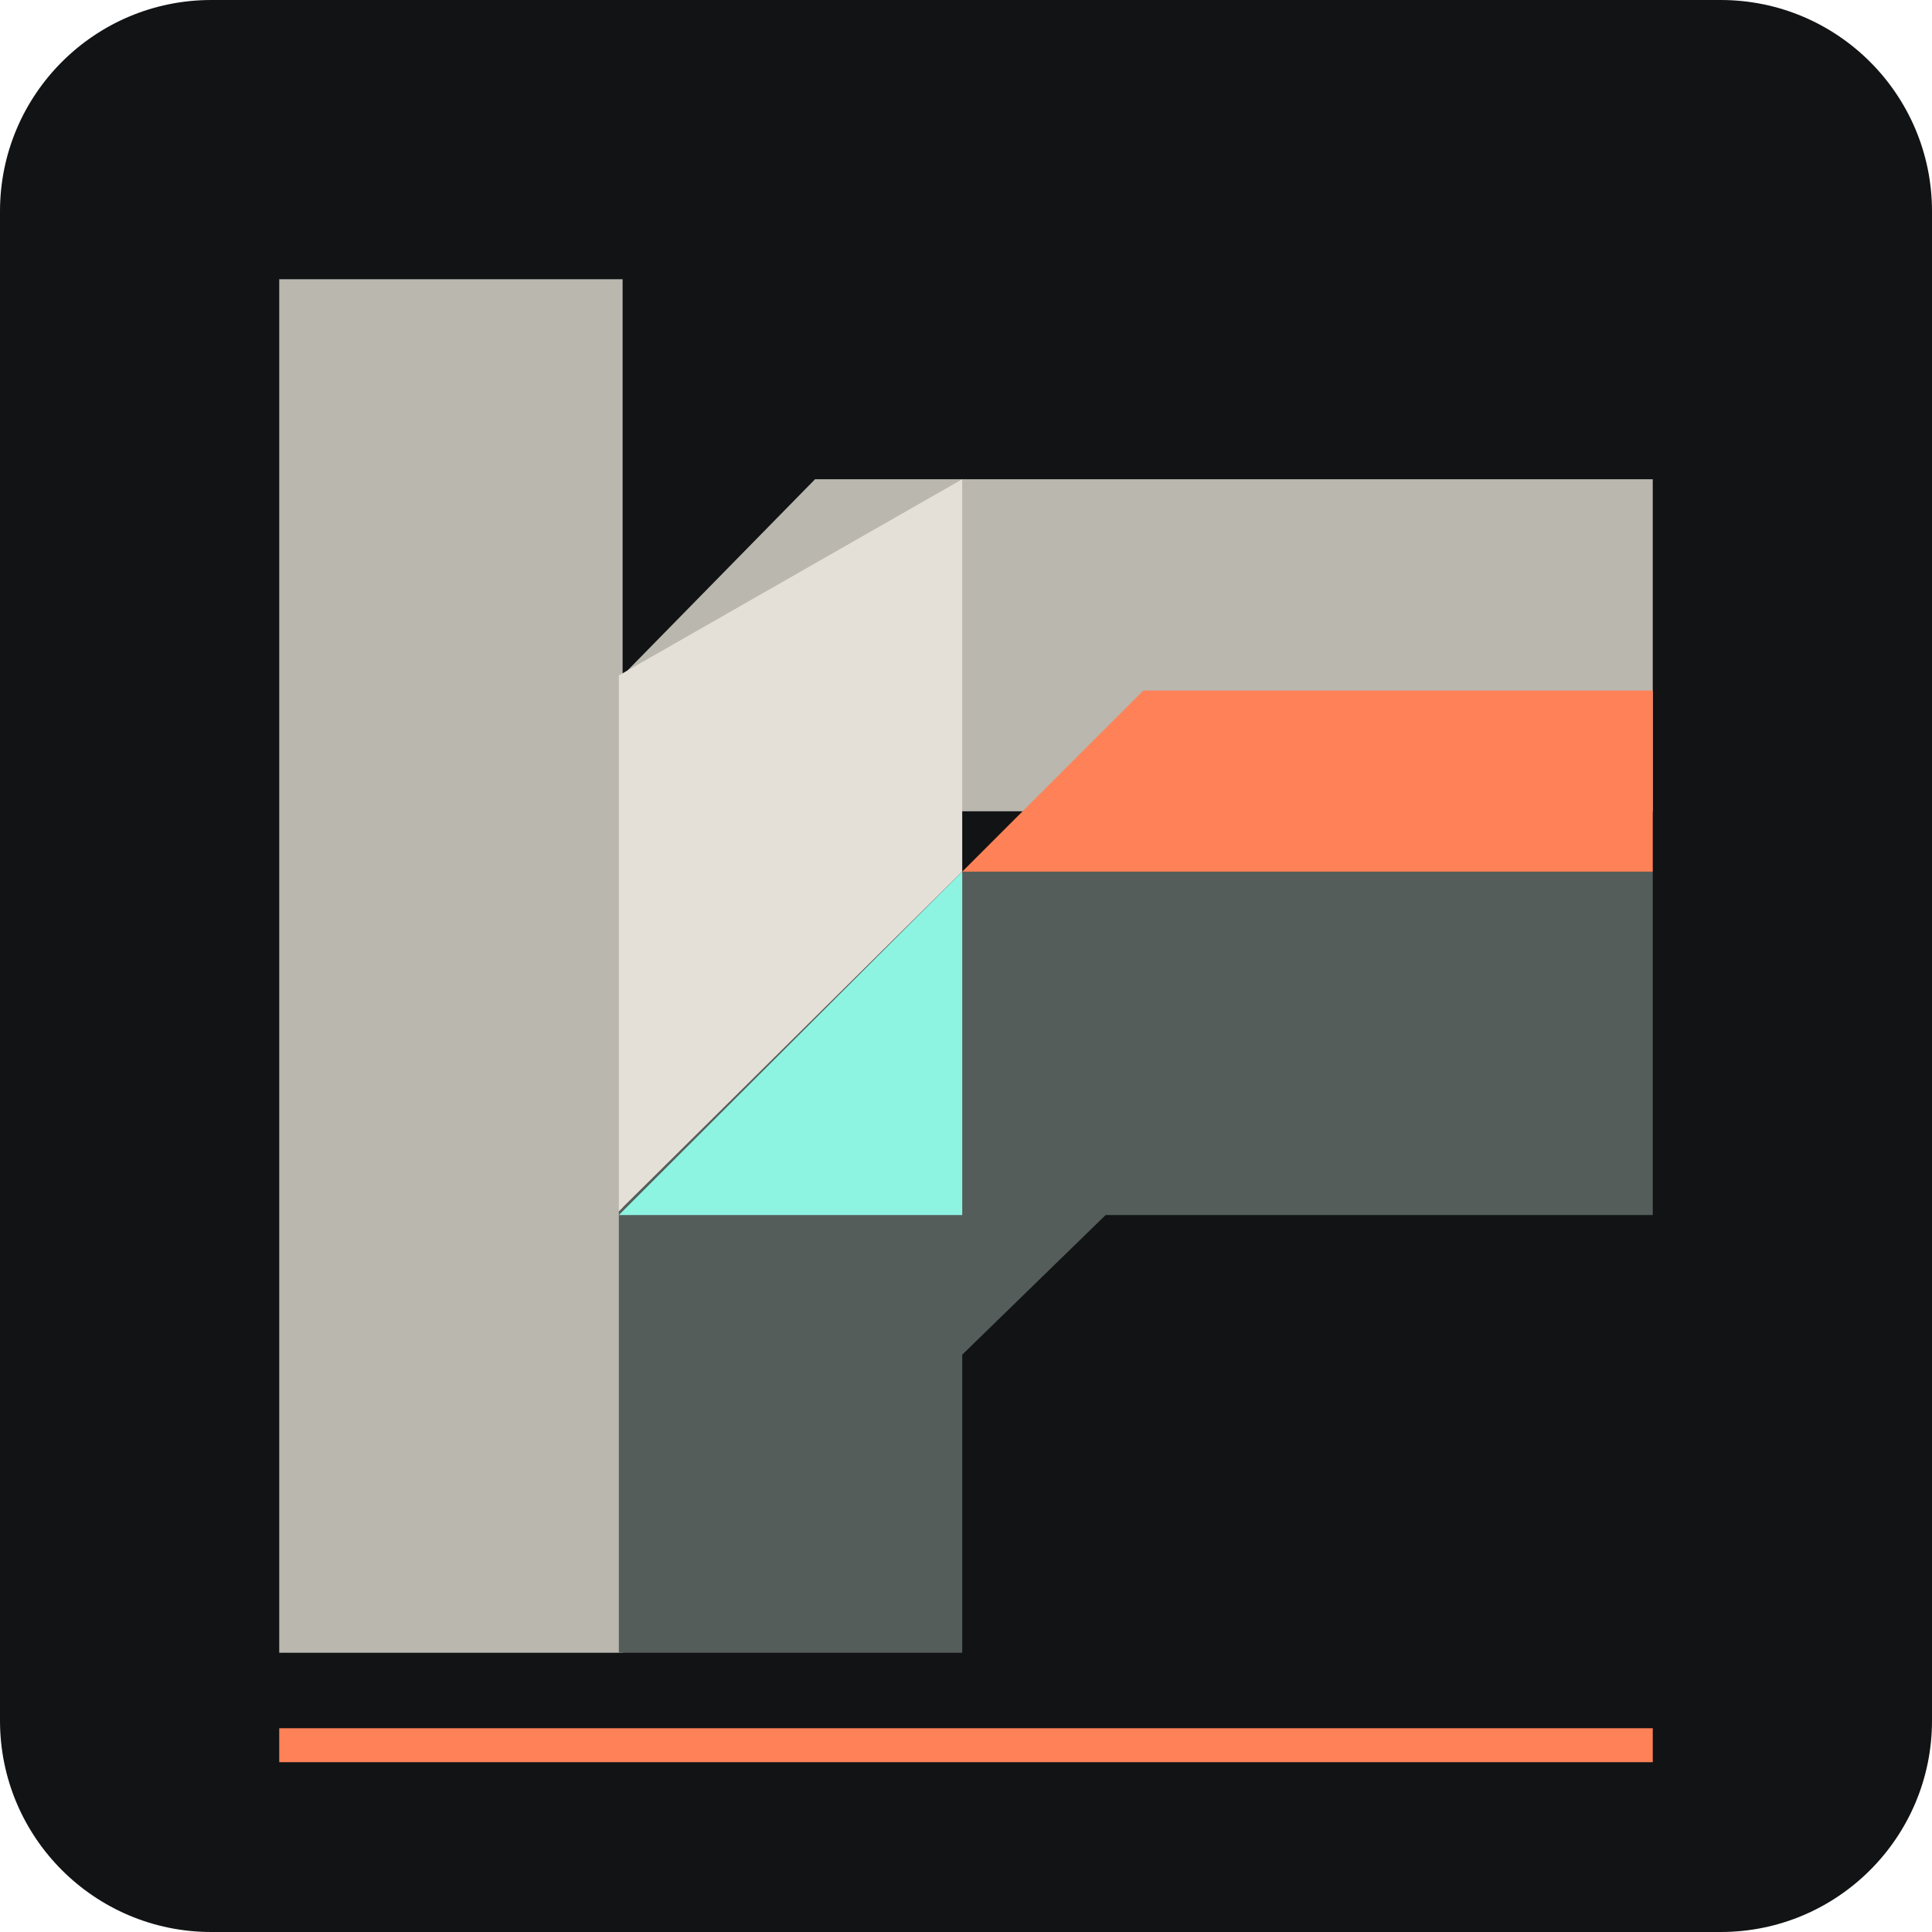
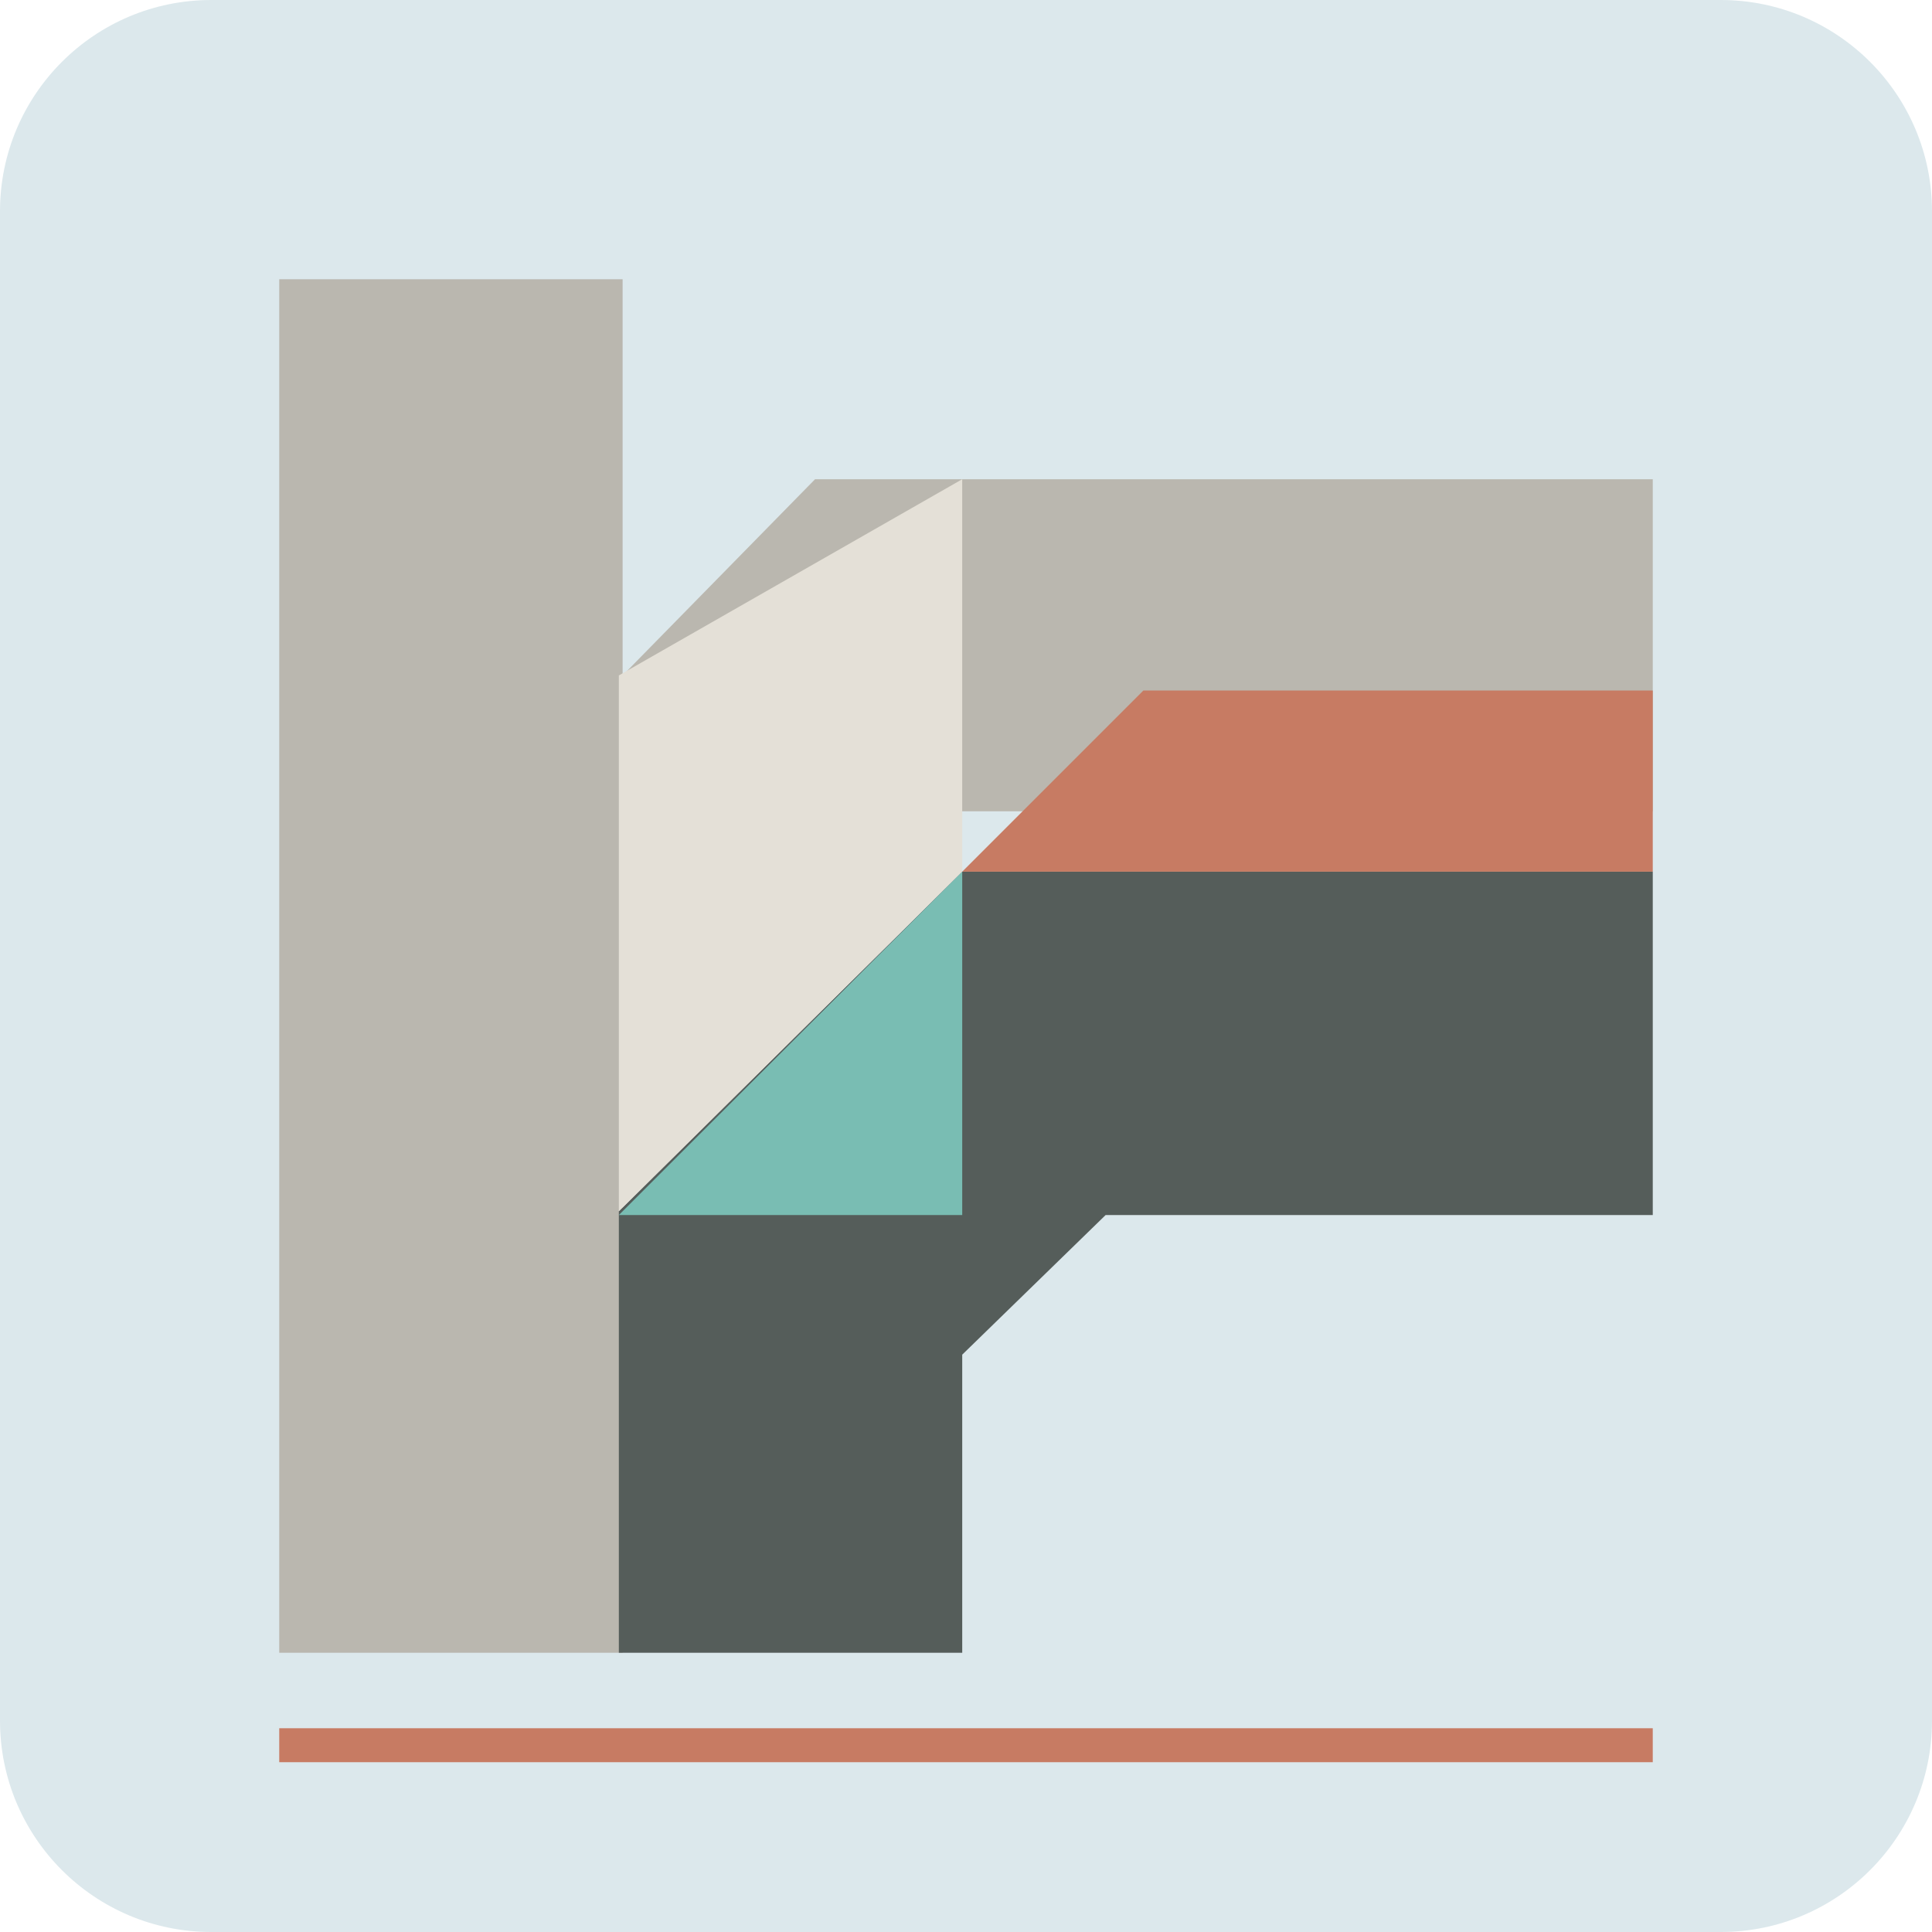
<svg xmlns="http://www.w3.org/2000/svg" viewBox="0 0 512 512">
-   <rect width="512" height="512" rx="56" fill="#111314" />
+   <rect width="512" height="512" rx="56" fill="#dce8ec" />
  <path d="M74 438V74h91v105l51-52h222v88H254l-89 89v134z" fill="#bab7af" />
  <path d="M164 438V321l91-90h183v91H293l-38 37v79z" fill="#555d5a" />
  <path d="M255 231l-91 90V179l91-52z" fill="#e4e0d7" />
-   <path d="M255 231h183v-48H303z" fill="#ff8157" />
-   <path d="M255 231v91h-91z" fill="#8df4e2" />
-   <rect x="74" y="458" width="364" height="9" fill="#ff8157" />
+   <path d="M255 231h183v-48H303z" fill="#c77b63" />
+   <path d="M255 231v91h-91z" fill="#79bdb3" />
+   <rect x="74" y="458" width="364" height="9" fill="#c77b63" />
</svg>
